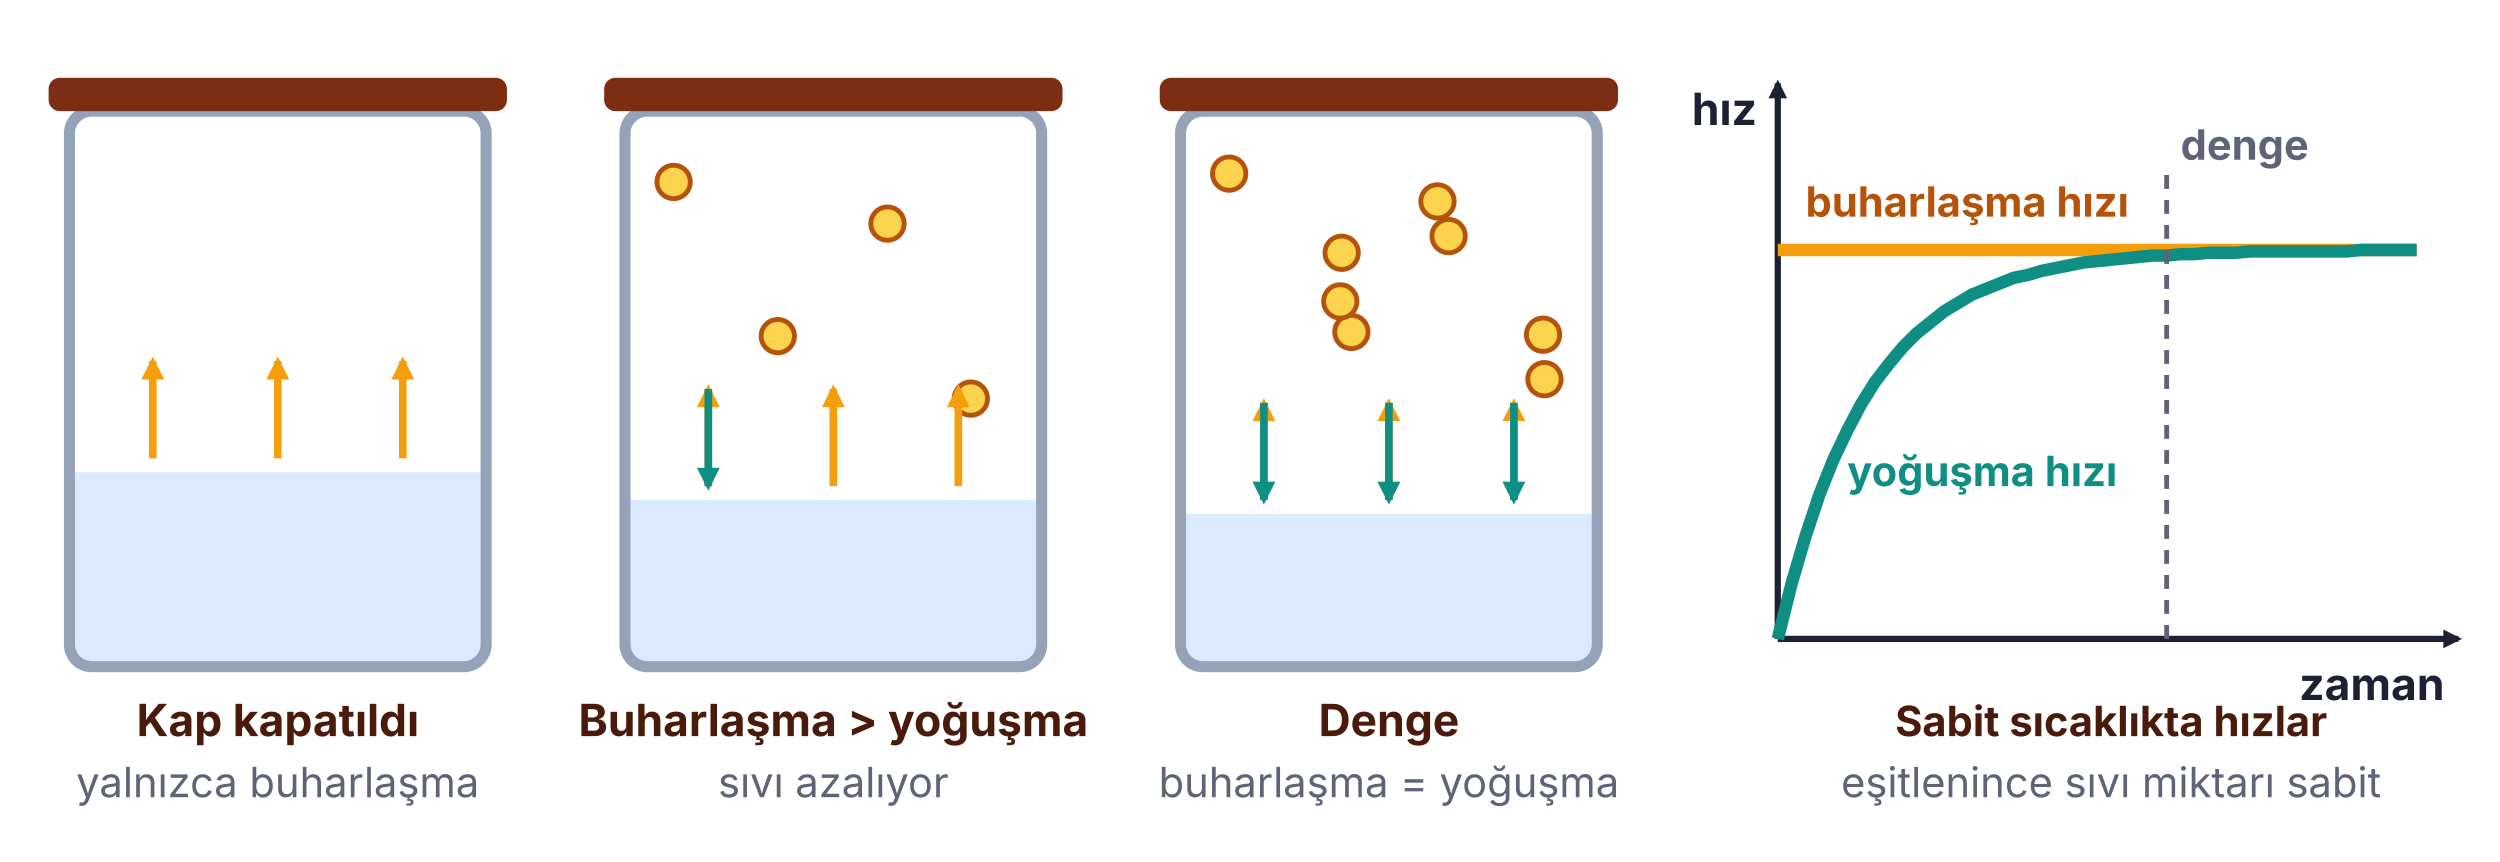
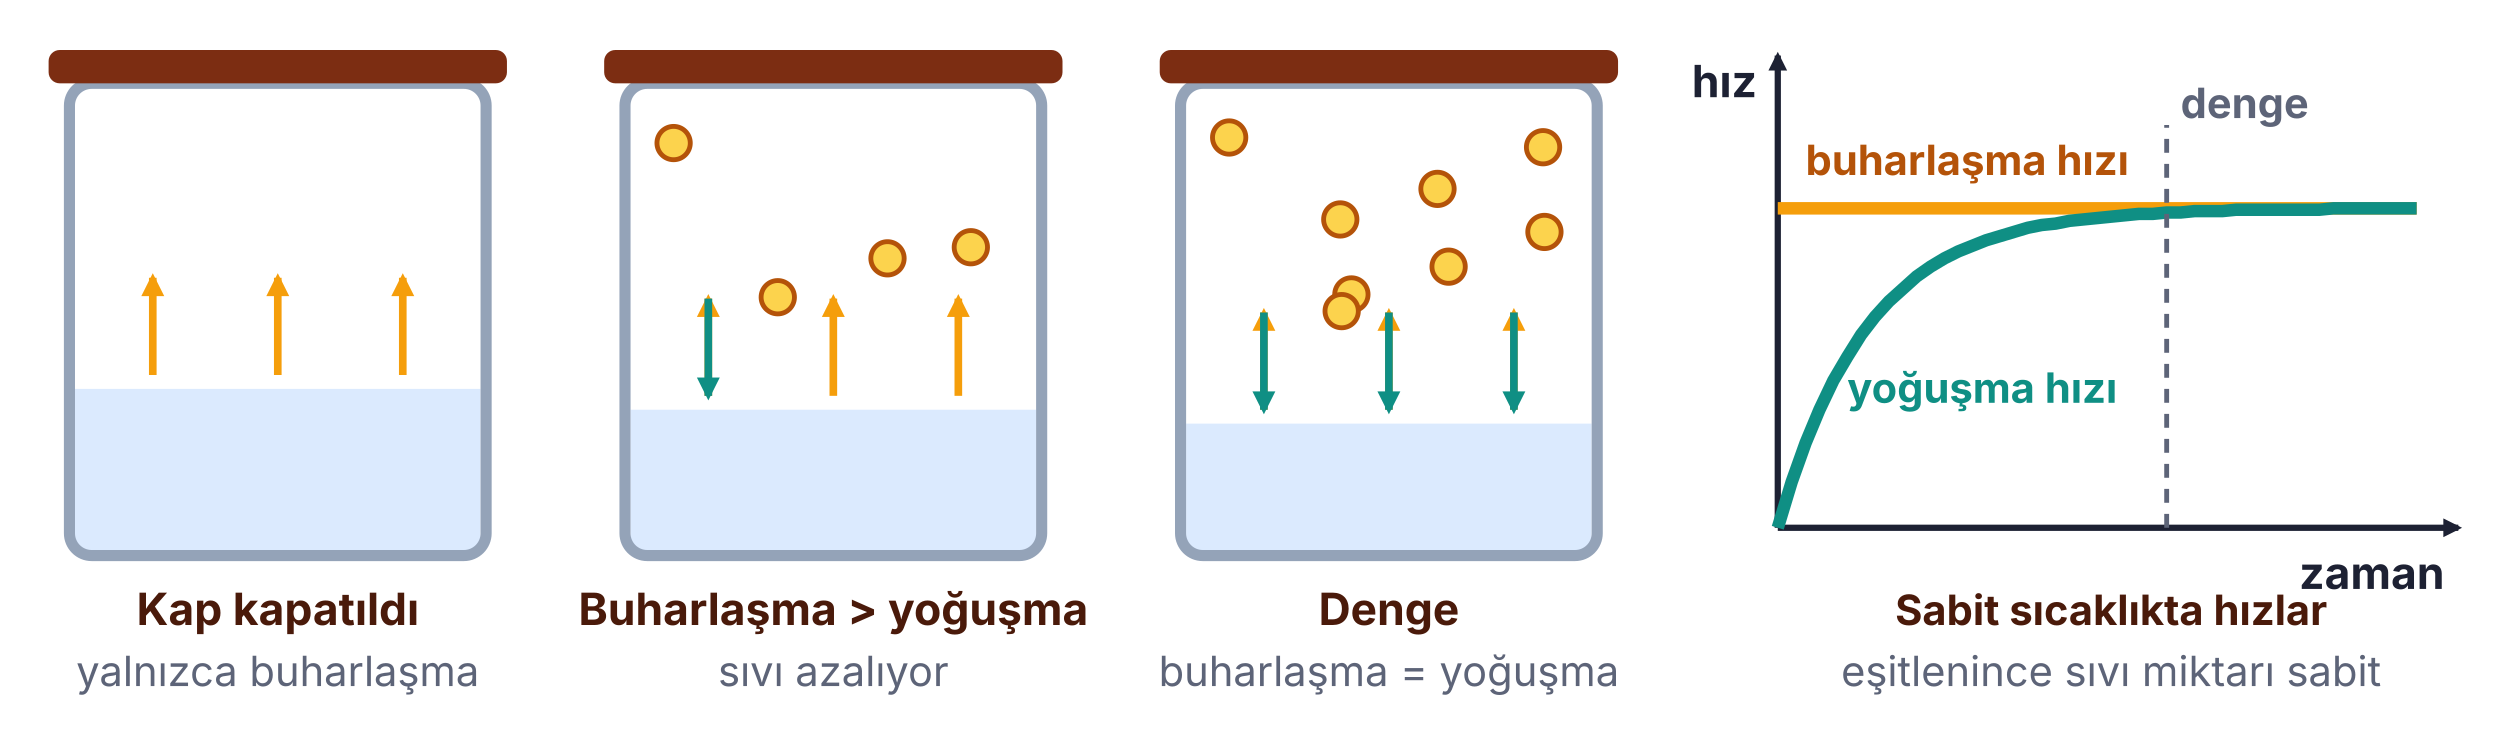
- <svg viewBox="0 0 180 62" class="grafik">
+ <svg viewBox="0 0 180 54" class="grafik">
  <defs>
    <marker id="dg-a" viewBox="0 0 10 10" refX="8" refY="5" markerWidth="3" markerHeight="3" orient="auto-start-reverse">
      <path d="M0 0 10 5 0 10z" fill="#f59e0b" />
    </marker>
    <marker id="dg-t" viewBox="0 0 10 10" refX="8" refY="5" markerWidth="3" markerHeight="3" orient="auto-start-reverse">
      <path d="M0 0 10 5 0 10z" fill="#0f8f84" />
    </marker>
    <marker id="dg-o" viewBox="0 0 10 10" refX="8" refY="5" markerWidth="3" markerHeight="3" orient="auto-start-reverse">
      <path d="M0 0 10 5 0 10z" fill="#1d2133" />
    </marker>
  </defs>
  <g font-family="Inter">
-     <rect x="5.4" y="34" width="29.2" height="13.6" fill="#dbeafe" />
-     <rect x="5" y="8" width="30" height="40" rx="1.6" fill="none" stroke="#94a3b8" stroke-width=".8" />
-     <rect x="3.5" y="5.6" width="33" height="2.4" rx=".8" fill="#7c2d12" />
-     <path d="M11 33 V26" stroke="#f59e0b" stroke-width=".55" marker-end="url(#dg-a)" />
-     <path d="M20 33 V26" stroke="#f59e0b" stroke-width=".55" marker-end="url(#dg-a)" />
-     <path d="M29 33 V26" stroke="#f59e0b" stroke-width=".55" marker-end="url(#dg-a)" />
-     <text x="20.0" y="53.0" font-size="3.2" text-anchor="middle" font-weight="700" fill="#4a1a0a">Kap kapatıldı</text>
-     <text x="20.0" y="57.4" font-size="3" text-anchor="middle" font-weight="400" fill="#5d6478">yalnızca buharlaşma</text>
-     <rect x="45.4" y="36" width="29.2" height="11.6" fill="#dbeafe" />
-     <rect x="45" y="8" width="30" height="40" rx="1.6" fill="none" stroke="#94a3b8" stroke-width=".8" />
-     <rect x="43.5" y="5.6" width="33" height="2.4" rx=".8" fill="#7c2d12" />
-     <circle cx="48.5" cy="13.1" r="1.2" fill="#fcd34d" stroke="#b45309" stroke-width=".35" />
-     <circle cx="56.0" cy="24.2" r="1.2" fill="#fcd34d" stroke="#b45309" stroke-width=".35" />
-     <circle cx="63.9" cy="16.1" r="1.2" fill="#fcd34d" stroke="#b45309" stroke-width=".35" />
-     <circle cx="69.9" cy="28.7" r="1.2" fill="#fcd34d" stroke="#b45309" stroke-width=".35" />
-     <path d="M51 35 V28" stroke="#f59e0b" stroke-width=".55" marker-end="url(#dg-a)" />
-     <path d="M60 35 V28" stroke="#f59e0b" stroke-width=".55" marker-end="url(#dg-a)" />
-     <path d="M69 35 V28" stroke="#f59e0b" stroke-width=".55" marker-end="url(#dg-a)" />
-     <path d="M51.0 28 V35" stroke="#0f8f84" stroke-width=".55" marker-end="url(#dg-t)" />
-     <text x="60.0" y="53.0" font-size="3.2" text-anchor="middle" font-weight="700" fill="#4a1a0a">Buharlaşma &gt; yoğuşma</text>
-     <text x="60.0" y="57.4" font-size="3" text-anchor="middle" font-weight="400" fill="#5d6478">sıvı azalıyor</text>
-     <rect x="85.4" y="37" width="29.2" height="10.6" fill="#dbeafe" />
-     <rect x="85" y="8" width="30" height="40" rx="1.6" fill="none" stroke="#94a3b8" stroke-width=".8" />
-     <rect x="83.5" y="5.6" width="33" height="2.4" rx=".8" fill="#7c2d12" />
-     <circle cx="88.5" cy="12.5" r="1.2" fill="#fcd34d" stroke="#b45309" stroke-width=".35" />
-     <circle cx="97.3" cy="23.9" r="1.2" fill="#fcd34d" stroke="#b45309" stroke-width=".35" />
-     <circle cx="104.3" cy="17.0" r="1.2" fill="#fcd34d" stroke="#b45309" stroke-width=".35" />
-     <circle cx="111.2" cy="27.3" r="1.2" fill="#fcd34d" stroke="#b45309" stroke-width=".35" />
-     <circle cx="96.5" cy="21.7" r="1.2" fill="#fcd34d" stroke="#b45309" stroke-width=".35" />
-     <circle cx="103.5" cy="14.5" r="1.2" fill="#fcd34d" stroke="#b45309" stroke-width=".35" />
-     <circle cx="111.1" cy="24.1" r="1.2" fill="#fcd34d" stroke="#b45309" stroke-width=".35" />
-     <circle cx="96.6" cy="18.2" r="1.2" fill="#fcd34d" stroke="#b45309" stroke-width=".35" />
-     <path d="M91 36 V29" stroke="#f59e0b" stroke-width=".55" marker-end="url(#dg-a)" />
-     <path d="M100 36 V29" stroke="#f59e0b" stroke-width=".55" marker-end="url(#dg-a)" />
-     <path d="M109 36 V29" stroke="#f59e0b" stroke-width=".55" marker-end="url(#dg-a)" />
-     <path d="M91.0 29 V36" stroke="#0f8f84" stroke-width=".55" marker-end="url(#dg-t)" />
-     <path d="M100.0 29 V36" stroke="#0f8f84" stroke-width=".55" marker-end="url(#dg-t)" />
-     <path d="M109.0 29 V36" stroke="#0f8f84" stroke-width=".55" marker-end="url(#dg-t)" />
-     <text x="100.0" y="53.0" font-size="3.2" text-anchor="middle" font-weight="700" fill="#4a1a0a">Denge</text>
-     <text x="100.0" y="57.4" font-size="3" text-anchor="middle" font-weight="400" fill="#5d6478">buharlaşma = yoğuşma</text>
-     <line x1="128" y1="46" x2="177" y2="46" stroke="#1d2133" stroke-width=".45" marker-end="url(#dg-o)" />
-     <line x1="128" y1="46" x2="128" y2="6" stroke="#1d2133" stroke-width=".45" marker-end="url(#dg-o)" />
-     <line x1="128" y1="18" x2="174" y2="18" stroke="#f59e0b" stroke-width=".9" />
-     <polyline fill="none" stroke="#0f8f84" stroke-width=".9" points="128.0,46.0 129.0,42.0 130.0,38.6 131.0,35.6 132.0,33.1 133.0,31.0 134.0,29.1 135.0,27.5 136.0,26.2 137.0,25.0 138.0,24.0 139.0,23.2 140.0,22.4 141.0,21.8 142.0,21.2 143.0,20.8 144.0,20.4 145.0,20.0 146.0,19.8 147.0,19.5 148.0,19.3 149.0,19.1 150.0,18.9 151.0,18.8 152.0,18.7 153.0,18.6 154.0,18.5 155.0,18.4 156.0,18.4 157.0,18.3 158.0,18.3 159.0,18.2 160.0,18.2 161.0,18.2 162.0,18.1 163.0,18.1 164.0,18.1 165.0,18.1 166.0,18.1 167.0,18.1 168.0,18.1 169.0,18.1 170.0,18.0 171.0,18.0 172.0,18.0 173.0,18.0 174.0,18.0" />
-     <line x1="156" y1="46" x2="156" y2="12" stroke="#5d6478" stroke-width=".35" stroke-dasharray="1 .8" />
-     <text x="157.0" y="11.5" font-size="3" text-anchor="start" font-weight="700" fill="#5d6478">denge</text>
-     <text x="130.0" y="15.6" font-size="3" text-anchor="start" font-weight="700" fill="#b45309">buharlaşma hızı</text>
-     <text x="133.0" y="35.0" font-size="3" text-anchor="start" font-weight="700" fill="#0f8f84">yoğuşma hızı</text>
-     <text x="126.5" y="9.0" font-size="3.2" text-anchor="end" font-weight="700" fill="#1d2133">hız</text>
-     <text x="176.0" y="50.4" font-size="3.2" text-anchor="end" font-weight="700" fill="#1d2133">zaman</text>
-     <text x="152.0" y="53.0" font-size="3" text-anchor="middle" font-weight="700" fill="#4a1a0a">Sabit sıcaklıkta hızlar</text>
-     <text x="152.0" y="57.4" font-size="3" text-anchor="middle" font-weight="400" fill="#5d6478">eşitlenince sıvı miktarı sabit</text>
+     <rect x="5.4" y="28" width="29.2" height="11.6" fill="#dbeafe" />
+     <rect x="5" y="6" width="30" height="34" rx="1.6" fill="none" stroke="#94a3b8" stroke-width=".8" />
+     <rect x="3.5" y="3.6" width="33" height="2.4" rx=".8" fill="#7c2d12" />
+     <path d="M11 27 V20" stroke="#f59e0b" stroke-width=".55" marker-end="url(#dg-a)" />
+     <path d="M20 27 V20" stroke="#f59e0b" stroke-width=".55" marker-end="url(#dg-a)" />
+     <path d="M29 27 V20" stroke="#f59e0b" stroke-width=".55" marker-end="url(#dg-a)" />
+     <text x="20.0" y="45.0" font-size="3.2" text-anchor="middle" font-weight="700" fill="#4a1a0a">Kap kapatıldı</text>
+     <text x="20.0" y="49.4" font-size="3" text-anchor="middle" font-weight="400" fill="#5d6478">yalnızca buharlaşma</text>
+     <rect x="45.4" y="29.5" width="29.2" height="10.1" fill="#dbeafe" />
+     <rect x="45" y="6" width="30" height="34" rx="1.6" fill="none" stroke="#94a3b8" stroke-width=".8" />
+     <rect x="43.5" y="3.6" width="33" height="2.4" rx=".8" fill="#7c2d12" />
+     <circle cx="48.5" cy="10.3" r="1.2" fill="#fcd34d" stroke="#b45309" stroke-width=".35" />
+     <circle cx="56.0" cy="21.4" r="1.2" fill="#fcd34d" stroke="#b45309" stroke-width=".35" />
+     <circle cx="63.9" cy="18.6" r="1.2" fill="#fcd34d" stroke="#b45309" stroke-width=".35" />
+     <circle cx="69.9" cy="17.8" r="1.2" fill="#fcd34d" stroke="#b45309" stroke-width=".35" />
+     <path d="M51 28.5 V21.5" stroke="#f59e0b" stroke-width=".55" marker-end="url(#dg-a)" />
+     <path d="M60 28.5 V21.5" stroke="#f59e0b" stroke-width=".55" marker-end="url(#dg-a)" />
+     <path d="M69 28.5 V21.5" stroke="#f59e0b" stroke-width=".55" marker-end="url(#dg-a)" />
+     <path d="M51.0 21.5 V28.5" stroke="#0f8f84" stroke-width=".55" marker-end="url(#dg-t)" />
+     <text x="60.0" y="45.0" font-size="3.2" text-anchor="middle" font-weight="700" fill="#4a1a0a">Buharlaşma &gt; yoğuşma</text>
+     <text x="60.0" y="49.4" font-size="3" text-anchor="middle" font-weight="400" fill="#5d6478">sıvı azalıyor</text>
+     <rect x="85.4" y="30.5" width="29.2" height="9.1" fill="#dbeafe" />
+     <rect x="85" y="6" width="30" height="34" rx="1.6" fill="none" stroke="#94a3b8" stroke-width=".8" />
+     <rect x="83.5" y="3.6" width="33" height="2.4" rx=".8" fill="#7c2d12" />
+     <circle cx="88.5" cy="9.9" r="1.2" fill="#fcd34d" stroke="#b45309" stroke-width=".35" />
+     <circle cx="97.3" cy="21.2" r="1.2" fill="#fcd34d" stroke="#b45309" stroke-width=".35" />
+     <circle cx="104.3" cy="19.2" r="1.2" fill="#fcd34d" stroke="#b45309" stroke-width=".35" />
+     <circle cx="111.2" cy="16.7" r="1.2" fill="#fcd34d" stroke="#b45309" stroke-width=".35" />
+     <circle cx="96.5" cy="15.8" r="1.2" fill="#fcd34d" stroke="#b45309" stroke-width=".35" />
+     <circle cx="103.5" cy="13.6" r="1.2" fill="#fcd34d" stroke="#b45309" stroke-width=".35" />
+     <circle cx="111.1" cy="10.6" r="1.2" fill="#fcd34d" stroke="#b45309" stroke-width=".35" />
+     <circle cx="96.6" cy="22.4" r="1.2" fill="#fcd34d" stroke="#b45309" stroke-width=".35" />
+     <path d="M91 29.5 V22.5" stroke="#f59e0b" stroke-width=".55" marker-end="url(#dg-a)" />
+     <path d="M100 29.5 V22.5" stroke="#f59e0b" stroke-width=".55" marker-end="url(#dg-a)" />
+     <path d="M109 29.5 V22.5" stroke="#f59e0b" stroke-width=".55" marker-end="url(#dg-a)" />
+     <path d="M91.0 22.5 V29.5" stroke="#0f8f84" stroke-width=".55" marker-end="url(#dg-t)" />
+     <path d="M100.0 22.5 V29.5" stroke="#0f8f84" stroke-width=".55" marker-end="url(#dg-t)" />
+     <path d="M109.0 22.5 V29.5" stroke="#0f8f84" stroke-width=".55" marker-end="url(#dg-t)" />
+     <text x="100.0" y="45.0" font-size="3.2" text-anchor="middle" font-weight="700" fill="#4a1a0a">Denge</text>
+     <text x="100.0" y="49.4" font-size="3" text-anchor="middle" font-weight="400" fill="#5d6478">buharlaşma = yoğuşma</text>
+     <line x1="128" y1="38" x2="177" y2="38" stroke="#1d2133" stroke-width=".45" marker-end="url(#dg-o)" />
+     <line x1="128" y1="38" x2="128" y2="4" stroke="#1d2133" stroke-width=".45" marker-end="url(#dg-o)" />
+     <line x1="128" y1="15" x2="174" y2="15" stroke="#f59e0b" stroke-width=".9" />
+     <polyline fill="none" stroke="#0f8f84" stroke-width=".9" points="128.0,38.0 129.0,34.7 130.0,31.9 131.0,29.5 132.0,27.4 133.0,25.7 134.0,24.1 135.0,22.8 136.0,21.7 137.0,20.8 138.0,19.9 139.0,19.2 140.0,18.6 141.0,18.1 142.0,17.7 143.0,17.3 144.0,17.0 145.0,16.7 146.0,16.4 147.0,16.2 148.0,16.1 149.0,15.9 150.0,15.8 151.0,15.7 152.0,15.6 153.0,15.5 154.0,15.4 155.0,15.4 156.0,15.3 157.0,15.3 158.0,15.2 159.0,15.2 160.0,15.2 161.0,15.1 162.0,15.1 163.0,15.1 164.0,15.1 165.0,15.1 166.0,15.1 167.0,15.1 168.0,15.0 169.0,15.0 170.0,15.0 171.0,15.0 172.0,15.0 173.0,15.0 174.0,15.0" />
+     <line x1="156" y1="38" x2="156" y2="9" stroke="#5d6478" stroke-width=".35" stroke-dasharray="1 .8" />
+     <text x="157.0" y="8.5" font-size="3" text-anchor="start" font-weight="700" fill="#5d6478">denge</text>
+     <text x="130.0" y="12.6" font-size="3" text-anchor="start" font-weight="700" fill="#b45309">buharlaşma hızı</text>
+     <text x="133.0" y="29.0" font-size="3" text-anchor="start" font-weight="700" fill="#0f8f84">yoğuşma hızı</text>
+     <text x="126.5" y="7.0" font-size="3.2" text-anchor="end" font-weight="700" fill="#1d2133">hız</text>
+     <text x="176.0" y="42.4" font-size="3.2" text-anchor="end" font-weight="700" fill="#1d2133">zaman</text>
+     <text x="152.0" y="45.0" font-size="3" text-anchor="middle" font-weight="700" fill="#4a1a0a">Sabit sıcaklıkta hızlar</text>
+     <text x="152.0" y="49.4" font-size="3" text-anchor="middle" font-weight="400" fill="#5d6478">eşitlenince sıvı miktarı sabit</text>
  </g>
</svg>
